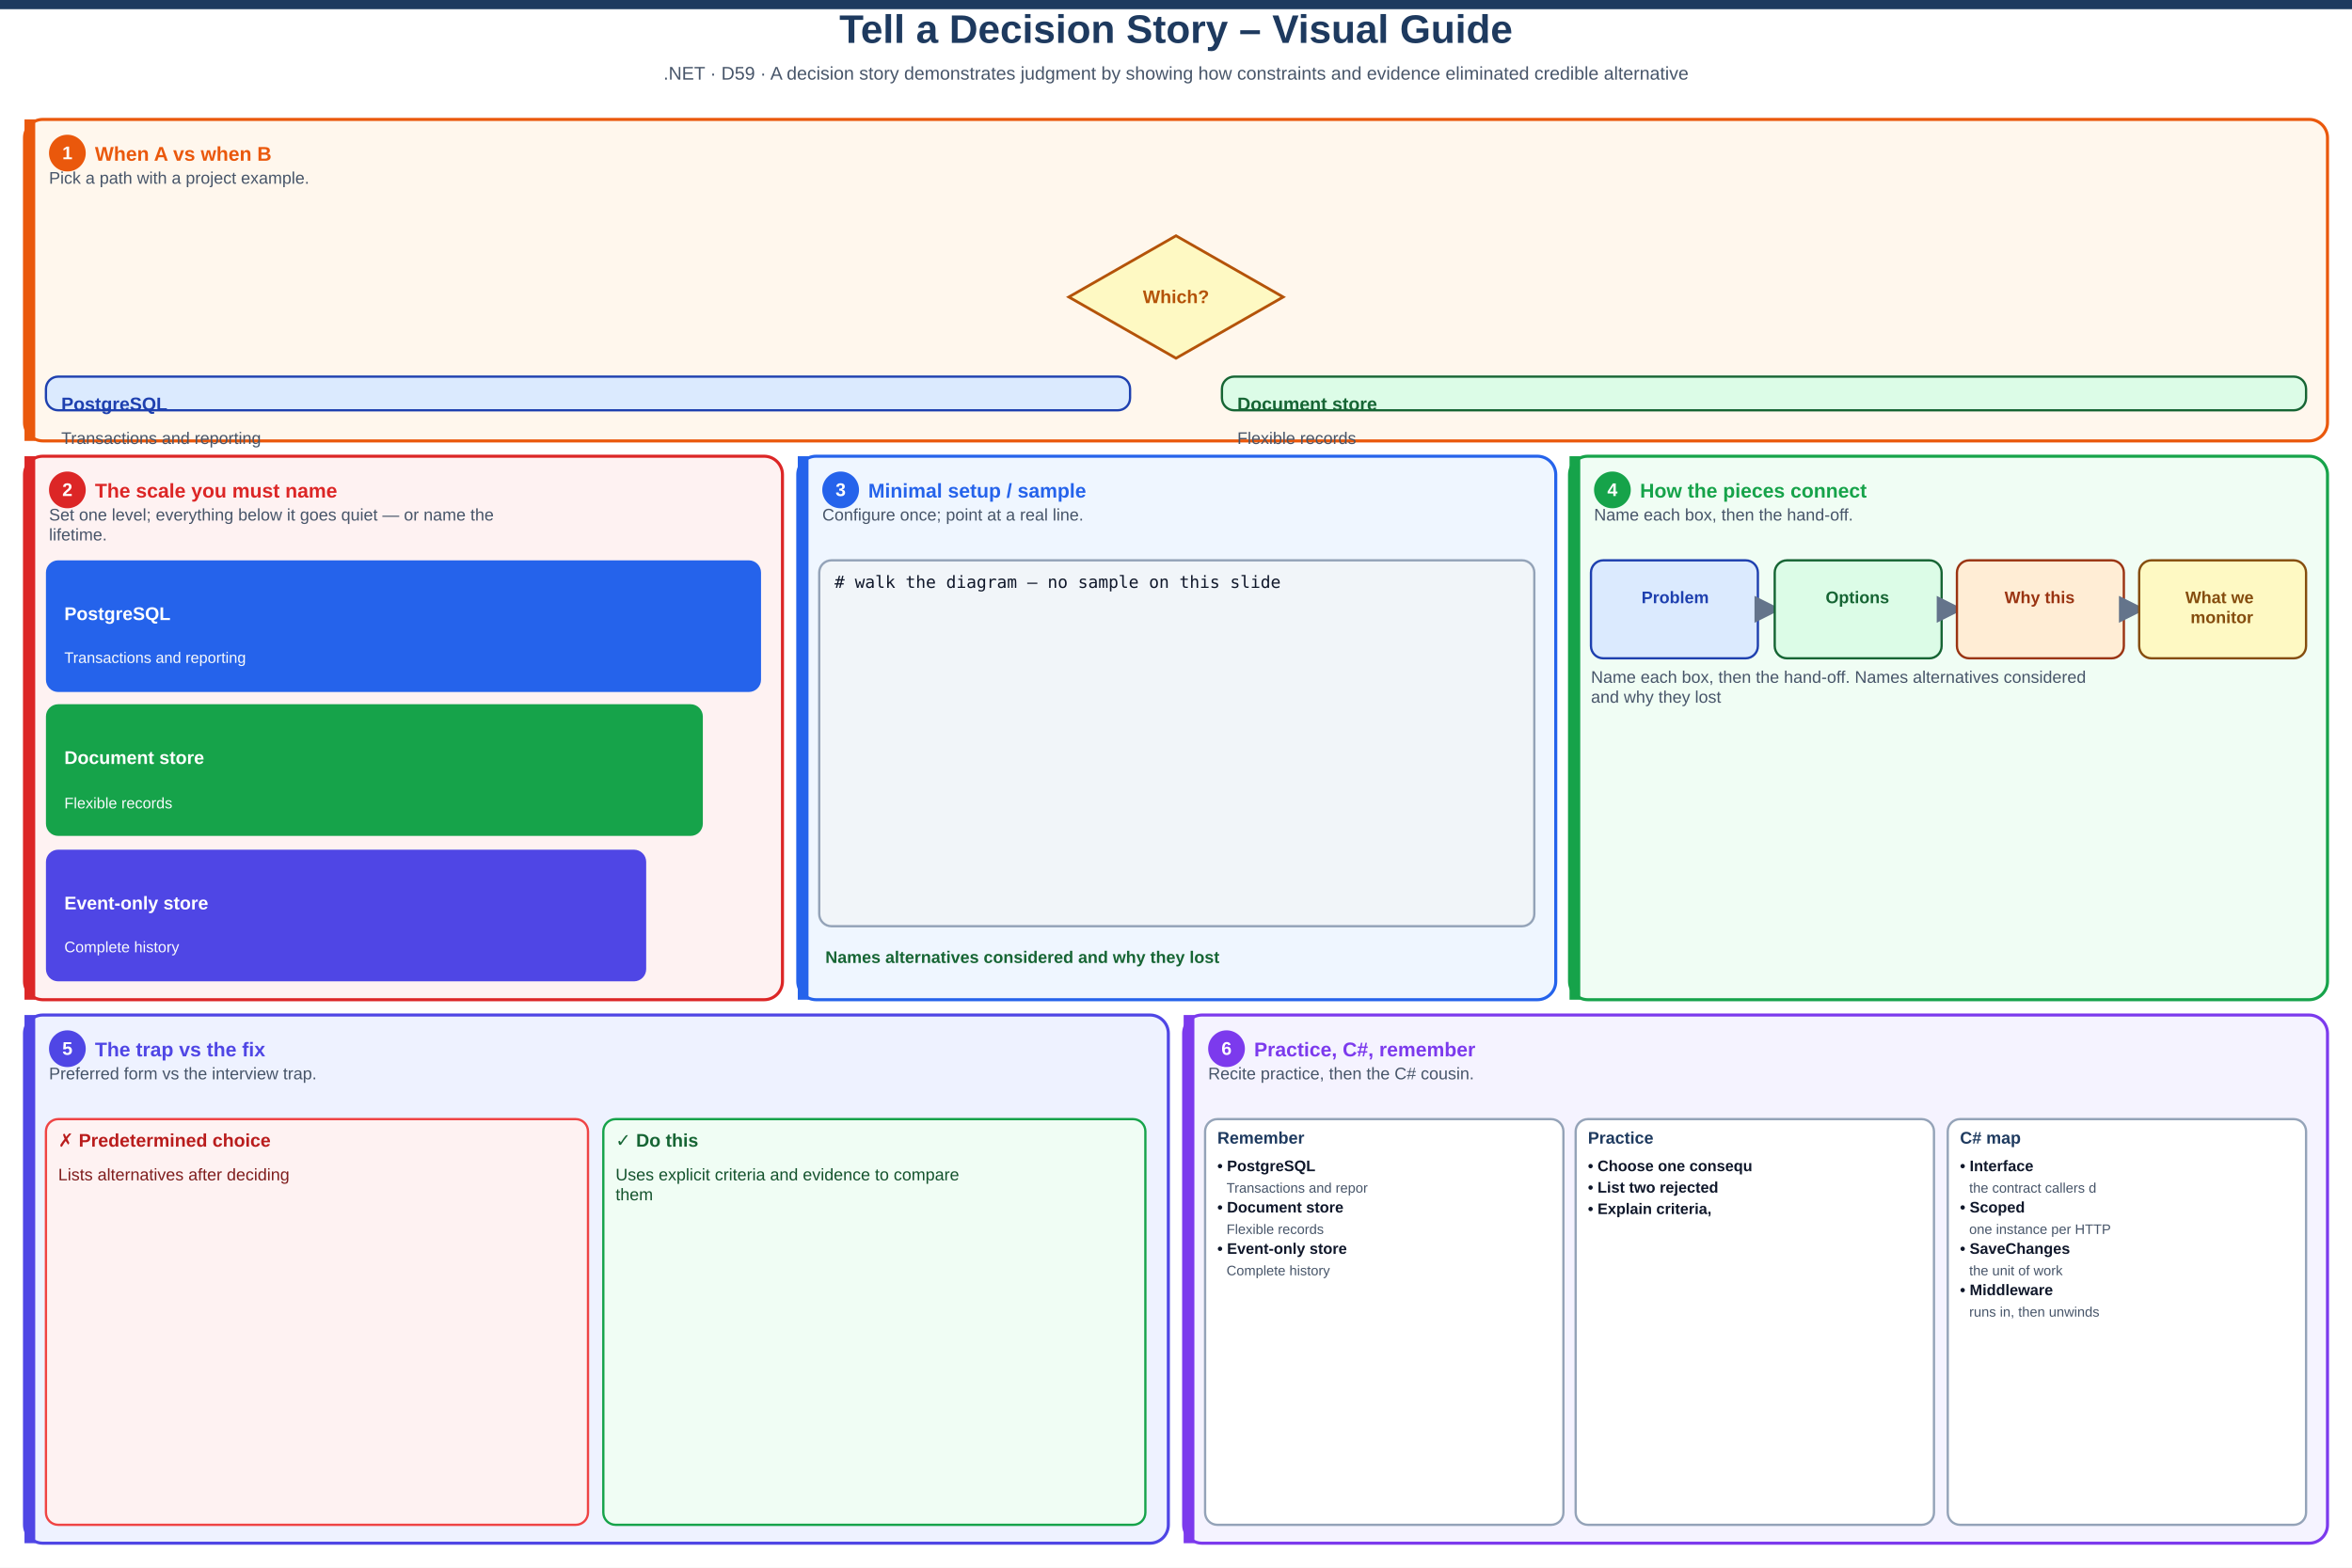
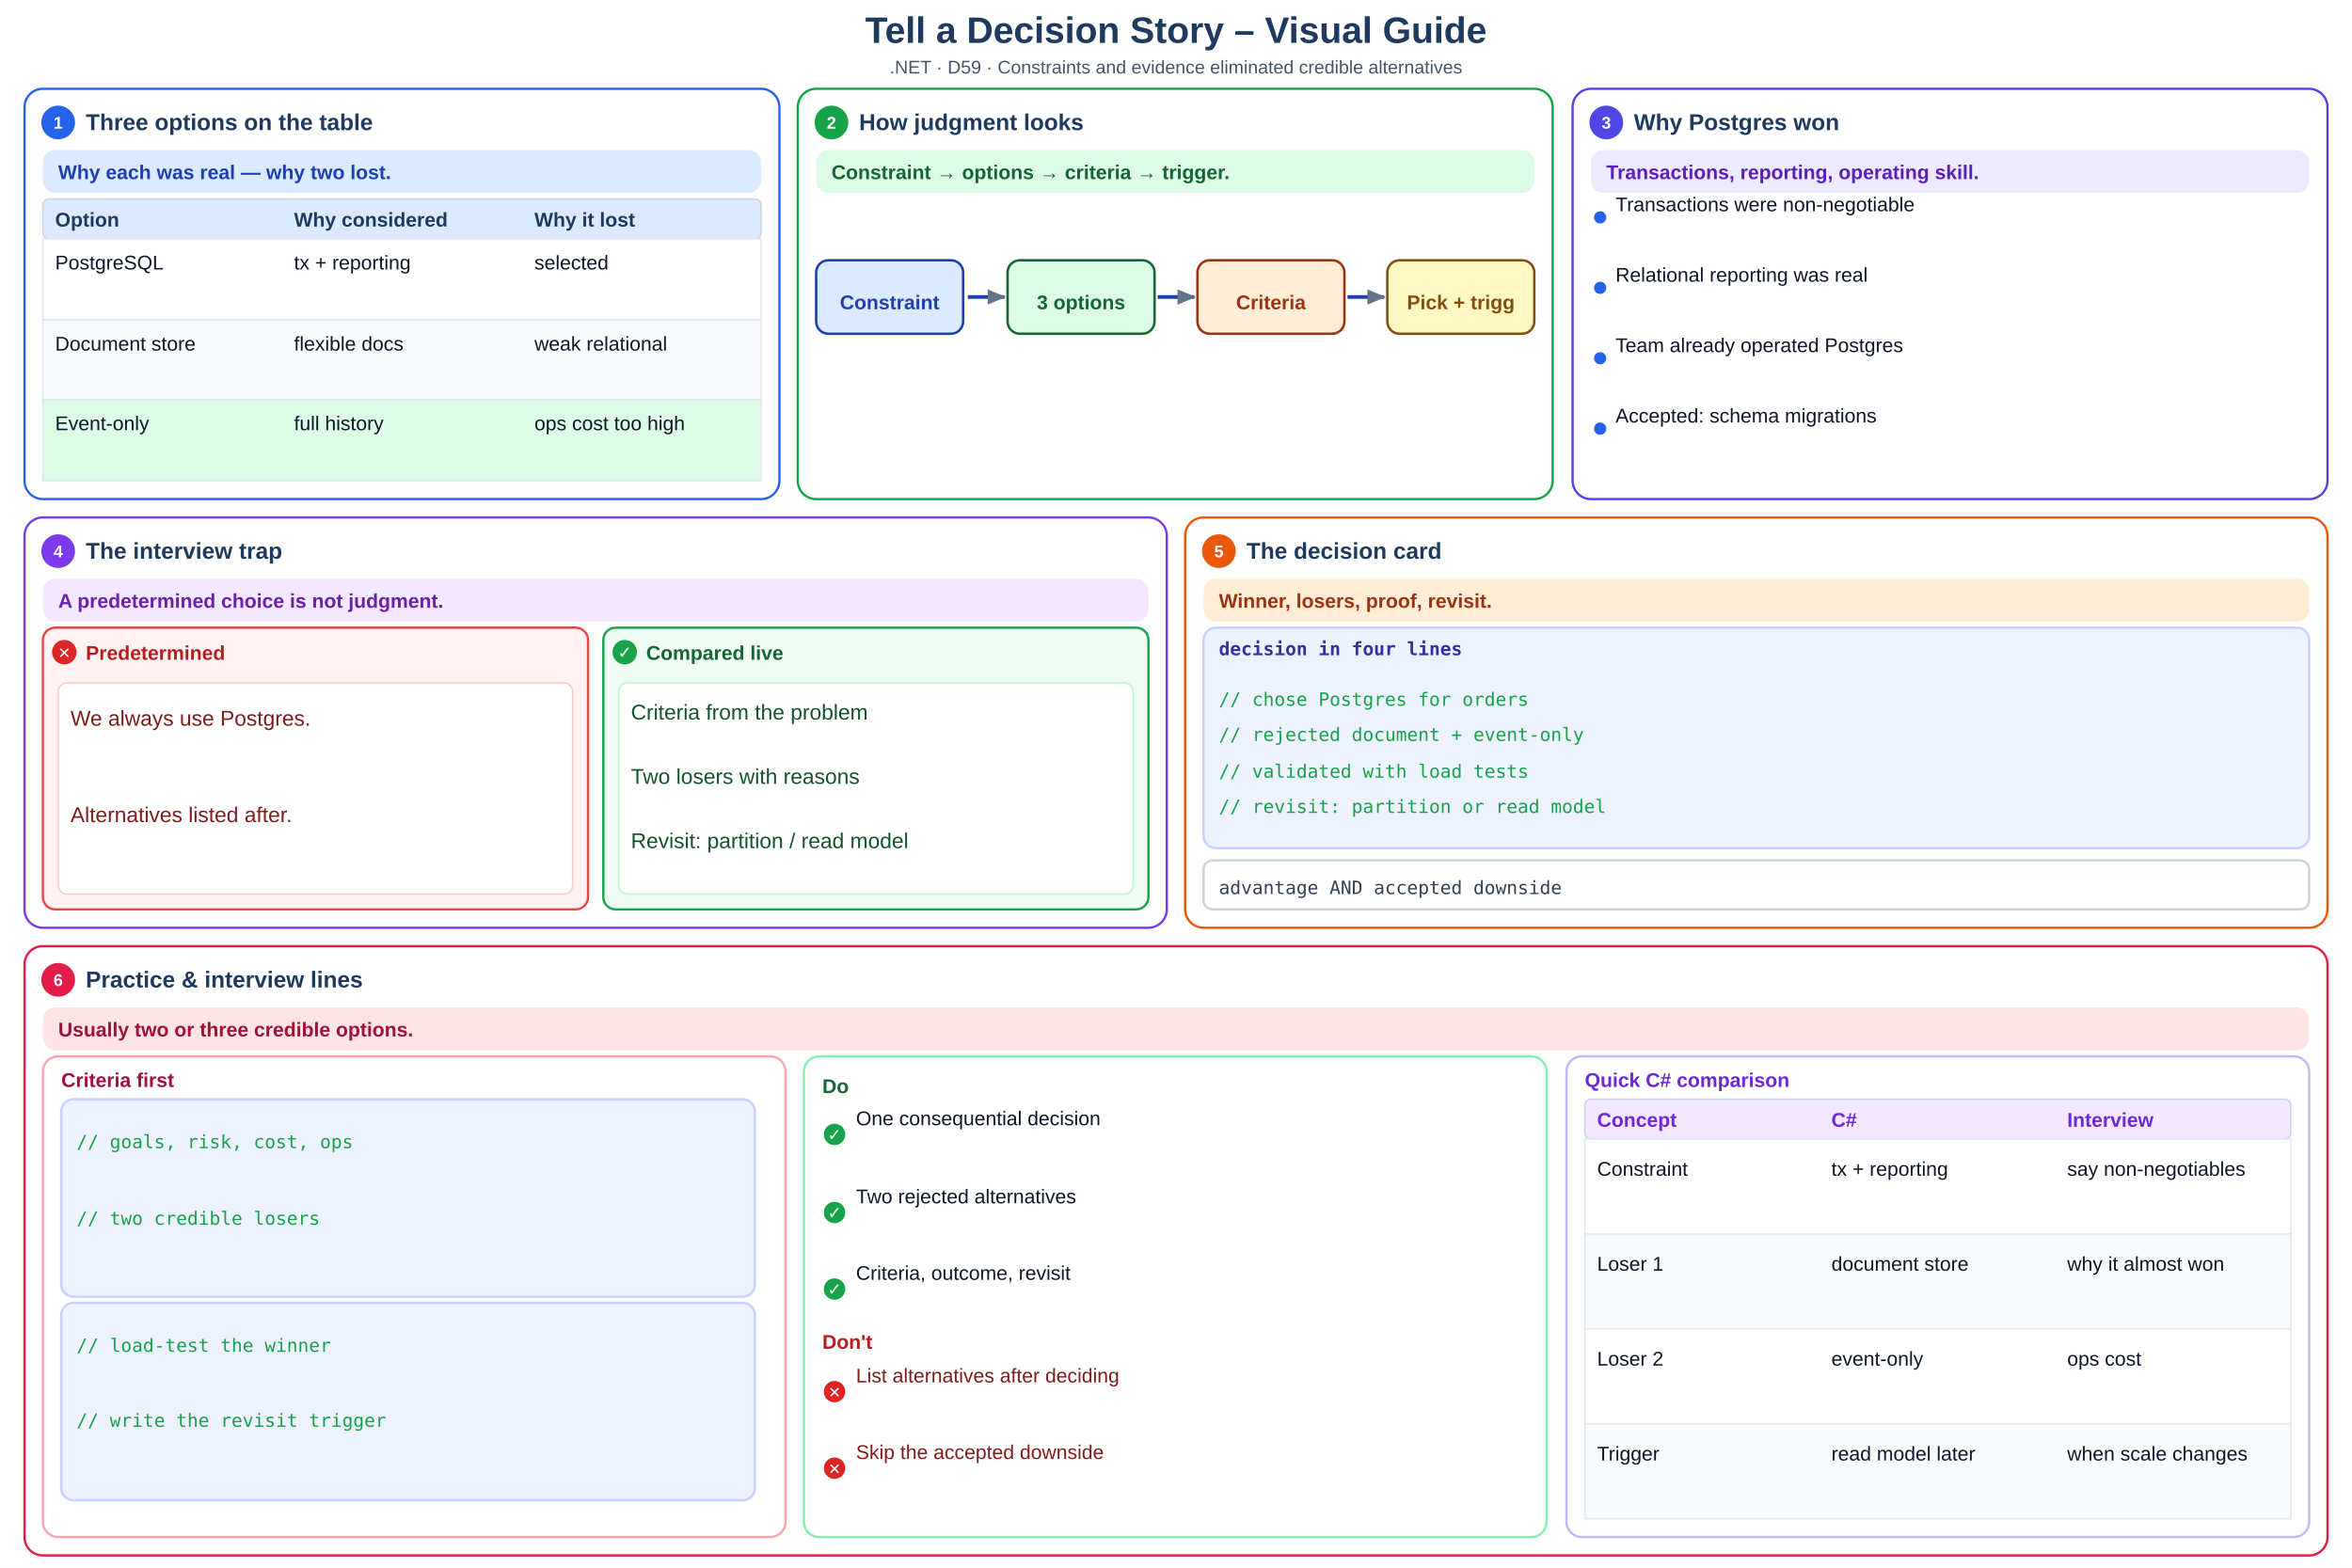
<svg xmlns="http://www.w3.org/2000/svg" width="1536" height="1024" viewBox="0 0 1536 1024">
  <defs>
-     <marker id="arrow" markerWidth="8" markerHeight="8" refX="6" refY="4" orient="auto">
-       <path d="M0,0 L8,4 L0,8 z" fill="#64748b" />
+     <marker id="arrow" markerWidth="12" markerHeight="10" refX="11" refY="5" orient="auto" markerUnits="userSpaceOnUse">
+       <path d="M0,0 L12,5 L0,10 z" fill="#64748b" />
    </marker>
  </defs>
  <rect x="0" y="0" width="1536" height="1024" rx="0" fill="#ffffff" />
-   <rect x="0" y="0" width="1536" height="6" rx="0" fill="#1e3a5f" />
-   <text x="768" y="28" fill="#1e3a5f" font-size="26" font-weight="800" text-anchor="middle" font-family="Segoe UI,Arial,sans-serif">Tell a Decision Story  –  Visual Guide</text>
-   <text x="768" y="52" fill="#475569" font-size="12" font-weight="500" text-anchor="middle" font-family="Segoe UI,Arial,sans-serif">.NET  ·  D59  ·  A decision story demonstrates judgment by showing how constraints and evidence eliminated credible alternative</text>
-   <rect x="16" y="78" width="1504" height="210" rx="12" fill="#fff7ed" stroke="#ea580c" stroke-width="2" />
-   <rect x="16" y="78" width="7" height="210" rx="0" fill="#ea580c" />
-   <circle cx="44" cy="100" r="12" fill="#ea580c" />
-   <text x="44" y="104" fill="#fff" font-size="12" font-weight="800" text-anchor="middle" font-family="Segoe UI,Arial,sans-serif">1</text>
-   <text x="62" y="105" fill="#ea580c" font-size="13" font-weight="800" text-anchor="start" font-family="Segoe UI,Arial,sans-serif">When A vs when B</text>
-   <text x="32" y="120" fill="#475569" font-size="11" font-weight="500" text-anchor="start" font-family="Segoe UI,Arial,sans-serif">
-     <tspan x="32" dy="0">Pick a path with a project example.</tspan>
-   </text>
-   <polygon points="768,154 838,194 768,234 698,194" fill="#fef9c3" stroke="#b45309" stroke-width="1.8" />
-   <text x="768" y="198" fill="#b45309" font-size="12" font-weight="800" text-anchor="middle" font-family="Segoe UI,Arial,sans-serif">Which?</text>
-   <rect x="30" y="246" width="708" height="22" rx="8" fill="#dbeafe" stroke="#1e40af" stroke-width="1.5" />
-   <rect x="798" y="246" width="708" height="22" rx="8" fill="#dcfce7" stroke="#166534" stroke-width="1.5" />
-   <text x="40" y="268" fill="#1e40af" font-size="12" font-weight="800" text-anchor="start" font-family="Segoe UI,Arial,sans-serif">PostgreSQL</text>
-   <text x="40" y="290" fill="#475569" font-size="11" font-weight="500" text-anchor="start" font-family="Segoe UI,Arial,sans-serif">
-     <tspan x="40" dy="0">Transactions and reporting</tspan>
-   </text>
-   <text x="808" y="268" fill="#166534" font-size="12" font-weight="800" text-anchor="start" font-family="Segoe UI,Arial,sans-serif">Document store</text>
-   <text x="808" y="290" fill="#475569" font-size="11" font-weight="500" text-anchor="start" font-family="Segoe UI,Arial,sans-serif">
-     <tspan x="808" dy="0">Flexible records</tspan>
-   </text>
-   <rect x="16" y="298" width="495" height="355" rx="12" fill="#fef2f2" stroke="#dc2626" stroke-width="2" />
-   <rect x="16" y="298" width="7" height="355" rx="0" fill="#dc2626" />
-   <circle cx="44" cy="320" r="12" fill="#dc2626" />
-   <text x="44" y="324" fill="#fff" font-size="12" font-weight="800" text-anchor="middle" font-family="Segoe UI,Arial,sans-serif">2</text>
-   <text x="62" y="325" fill="#dc2626" font-size="13" font-weight="800" text-anchor="start" font-family="Segoe UI,Arial,sans-serif">The scale you must name</text>
-   <text x="32" y="340" fill="#475569" font-size="11" font-weight="500" text-anchor="start" font-family="Segoe UI,Arial,sans-serif">
-     <tspan x="32" dy="0">Set one level; everything below it goes quiet — or name the</tspan>
-     <tspan x="32" dy="13">lifetime.</tspan>
-   </text>
-   <rect x="30" y="366" width="467" height="86" rx="8" fill="#2563eb" />
-   <text x="42" y="405" fill="#fff" font-size="12" font-weight="800" text-anchor="start" font-family="Segoe UI,Arial,sans-serif">PostgreSQL</text>
-   <text x="42" y="433" fill="#f8fafc" font-size="10" font-weight="500" text-anchor="start" font-family="Segoe UI,Arial,sans-serif">Transactions and reporting</text>
-   <rect x="30" y="460" width="429" height="86" rx="8" fill="#16a34a" />
-   <text x="42" y="499" fill="#fff" font-size="12" font-weight="800" text-anchor="start" font-family="Segoe UI,Arial,sans-serif">Document store</text>
-   <text x="42" y="528" fill="#f8fafc" font-size="10" font-weight="500" text-anchor="start" font-family="Segoe UI,Arial,sans-serif">Flexible records</text>
-   <rect x="30" y="555" width="392" height="86" rx="8" fill="#4f46e5" />
-   <text x="42" y="594" fill="#fff" font-size="12" font-weight="800" text-anchor="start" font-family="Segoe UI,Arial,sans-serif">Event-only store</text>
-   <text x="42" y="622" fill="#f8fafc" font-size="10" font-weight="500" text-anchor="start" font-family="Segoe UI,Arial,sans-serif">Complete history</text>
-   <rect x="521" y="298" width="495" height="355" rx="12" fill="#eff6ff" stroke="#2563eb" stroke-width="2" />
-   <rect x="521" y="298" width="7" height="355" rx="0" fill="#2563eb" />
-   <circle cx="549" cy="320" r="12" fill="#2563eb" />
-   <text x="549" y="324" fill="#fff" font-size="12" font-weight="800" text-anchor="middle" font-family="Segoe UI,Arial,sans-serif">3</text>
-   <text x="567" y="325" fill="#2563eb" font-size="13" font-weight="800" text-anchor="start" font-family="Segoe UI,Arial,sans-serif">Minimal setup / sample</text>
-   <text x="537" y="340" fill="#475569" font-size="11" font-weight="500" text-anchor="start" font-family="Segoe UI,Arial,sans-serif">
-     <tspan x="537" dy="0">Configure once; point at a real line.</tspan>
-   </text>
-   <rect x="535" y="366" width="467" height="239" rx="8" fill="#f1f5f9" stroke="#94a3b8" stroke-width="1.5" />
-   <text x="545" y="384" fill="#0f172a" font-size="11" font-weight="500" text-anchor="start" font-family="Consolas,Menlo,monospace"># walk the diagram — no sample on this slide</text>
-   <text x="539" y="629" fill="#166534" font-size="11" font-weight="700" text-anchor="start" font-family="Segoe UI,Arial,sans-serif">Names alternatives considered and why they lost</text>
-   <rect x="1025" y="298" width="495" height="355" rx="12" fill="#f0fdf4" stroke="#16a34a" stroke-width="2" />
-   <rect x="1025" y="298" width="7" height="355" rx="0" fill="#16a34a" />
-   <circle cx="1053" cy="320" r="12" fill="#16a34a" />
-   <text x="1053" y="324" fill="#fff" font-size="12" font-weight="800" text-anchor="middle" font-family="Segoe UI,Arial,sans-serif">4</text>
-   <text x="1071" y="325" fill="#16a34a" font-size="13" font-weight="800" text-anchor="start" font-family="Segoe UI,Arial,sans-serif">How the pieces connect</text>
-   <text x="1041" y="340" fill="#475569" font-size="11" font-weight="500" text-anchor="start" font-family="Segoe UI,Arial,sans-serif">
-     <tspan x="1041" dy="0">Name each box, then the hand-off.</tspan>
-   </text>
-   <rect x="1039" y="366" width="109" height="64" rx="8" fill="#dbeafe" stroke="#1e40af" stroke-width="1.5" />
-   <text x="1094" y="394" fill="#1e40af" font-size="11" font-weight="800" text-anchor="middle" font-family="Segoe UI,Arial,sans-serif">
-     <tspan x="1094" dy="0">Problem</tspan>
-   </text>
-   <line x1="1149" y1="398" x2="1159" y2="398" stroke="#1e40af" stroke-width="2.2" marker-end="url(#arrow)" />
-   <rect x="1159" y="366" width="109" height="64" rx="8" fill="#dcfce7" stroke="#166534" stroke-width="1.5" />
-   <text x="1213" y="394" fill="#166534" font-size="11" font-weight="800" text-anchor="middle" font-family="Segoe UI,Arial,sans-serif">
-     <tspan x="1213" dy="0">Options</tspan>
-   </text>
-   <line x1="1268" y1="398" x2="1278" y2="398" stroke="#1e40af" stroke-width="2.2" marker-end="url(#arrow)" />
-   <rect x="1278" y="366" width="109" height="64" rx="8" fill="#ffedd5" stroke="#9a3412" stroke-width="1.5" />
-   <text x="1332" y="394" fill="#9a3412" font-size="11" font-weight="800" text-anchor="middle" font-family="Segoe UI,Arial,sans-serif">
-     <tspan x="1332" dy="0">Why this</tspan>
-   </text>
-   <line x1="1387" y1="398" x2="1397" y2="398" stroke="#1e40af" stroke-width="2.2" marker-end="url(#arrow)" />
-   <rect x="1397" y="366" width="109" height="64" rx="8" fill="#fef9c3" stroke="#854d0e" stroke-width="1.5" />
-   <text x="1451" y="394" fill="#854d0e" font-size="11" font-weight="800" text-anchor="middle" font-family="Segoe UI,Arial,sans-serif">
-     <tspan x="1451" dy="0">What we</tspan>
-     <tspan x="1451" dy="13">monitor</tspan>
-   </text>
-   <text x="1039" y="446" fill="#475569" font-size="11" font-weight="500" text-anchor="start" font-family="Segoe UI,Arial,sans-serif">
-     <tspan x="1039" dy="0">Name each box, then the hand-off. Names alternatives considered</tspan>
-     <tspan x="1039" dy="13">and why they lost</tspan>
-   </text>
-   <rect x="16" y="663" width="747" height="345" rx="12" fill="#eef2ff" stroke="#4f46e5" stroke-width="2" />
-   <rect x="16" y="663" width="7" height="345" rx="0" fill="#4f46e5" />
-   <circle cx="44" cy="685" r="12" fill="#4f46e5" />
-   <text x="44" y="689" fill="#fff" font-size="12" font-weight="800" text-anchor="middle" font-family="Segoe UI,Arial,sans-serif">5</text>
-   <text x="62" y="690" fill="#4f46e5" font-size="13" font-weight="800" text-anchor="start" font-family="Segoe UI,Arial,sans-serif">The trap vs the fix</text>
-   <text x="32" y="705" fill="#475569" font-size="11" font-weight="500" text-anchor="start" font-family="Segoe UI,Arial,sans-serif">
-     <tspan x="32" dy="0">Preferred form vs the interview trap.</tspan>
-   </text>
-   <rect x="30" y="731" width="354" height="265" rx="8" fill="#fef2f2" stroke="#ef4444" stroke-width="1.5" />
-   <text x="38" y="749" fill="#b91c1c" font-size="12" font-weight="800" text-anchor="start" font-family="Segoe UI,Arial,sans-serif">✗  Predetermined choice</text>
-   <text x="38" y="771" fill="#7f1d1d" font-size="11" font-weight="500" text-anchor="start" font-family="Segoe UI,Arial,sans-serif">
-     <tspan x="38" dy="0">Lists alternatives after deciding</tspan>
-   </text>
-   <rect x="394" y="731" width="354" height="265" rx="8" fill="#f0fdf4" stroke="#16a34a" stroke-width="1.5" />
-   <text x="402" y="749" fill="#166534" font-size="12" font-weight="800" text-anchor="start" font-family="Segoe UI,Arial,sans-serif">✓  Do this</text>
-   <text x="402" y="771" fill="#14532d" font-size="11" font-weight="500" text-anchor="start" font-family="Segoe UI,Arial,sans-serif">
-     <tspan x="402" dy="0">Uses explicit criteria and evidence to compare</tspan>
-     <tspan x="402" dy="13">them</tspan>
-   </text>
-   <rect x="773" y="663" width="747" height="345" rx="12" fill="#f5f3ff" stroke="#7c3aed" stroke-width="2" />
-   <rect x="773" y="663" width="7" height="345" rx="0" fill="#7c3aed" />
-   <circle cx="801" cy="685" r="12" fill="#7c3aed" />
-   <text x="801" y="689" fill="#fff" font-size="12" font-weight="800" text-anchor="middle" font-family="Segoe UI,Arial,sans-serif">6</text>
-   <text x="819" y="690" fill="#7c3aed" font-size="13" font-weight="800" text-anchor="start" font-family="Segoe UI,Arial,sans-serif">Practice, C#, remember</text>
-   <text x="789" y="705" fill="#475569" font-size="11" font-weight="500" text-anchor="start" font-family="Segoe UI,Arial,sans-serif">
-     <tspan x="789" dy="0">Recite practice, then the C# cousin.</tspan>
-   </text>
-   <rect x="787" y="731" width="234" height="265" rx="8" fill="#fff" stroke="#94a3b8" stroke-width="1.5" />
-   <text x="795" y="747" fill="#1e3a5f" font-size="11" font-weight="800" text-anchor="start" font-family="Segoe UI,Arial,sans-serif">Remember</text>
-   <text x="795" y="765" fill="#0f172a" font-size="10" font-weight="700" text-anchor="start" font-family="Segoe UI,Arial,sans-serif">• PostgreSQL</text>
-   <text x="801" y="779" fill="#475569" font-size="9" font-weight="500" text-anchor="start" font-family="Segoe UI,Arial,sans-serif">Transactions and repor</text>
-   <text x="795" y="792" fill="#0f172a" font-size="10" font-weight="700" text-anchor="start" font-family="Segoe UI,Arial,sans-serif">• Document store</text>
-   <text x="801" y="806" fill="#475569" font-size="9" font-weight="500" text-anchor="start" font-family="Segoe UI,Arial,sans-serif">Flexible records</text>
-   <text x="795" y="819" fill="#0f172a" font-size="10" font-weight="700" text-anchor="start" font-family="Segoe UI,Arial,sans-serif">• Event-only store</text>
-   <text x="801" y="833" fill="#475569" font-size="9" font-weight="500" text-anchor="start" font-family="Segoe UI,Arial,sans-serif">Complete history</text>
-   <rect x="1029" y="731" width="234" height="265" rx="8" fill="#fff" stroke="#94a3b8" stroke-width="1.5" />
-   <text x="1037" y="747" fill="#1e3a5f" font-size="11" font-weight="800" text-anchor="start" font-family="Segoe UI,Arial,sans-serif">Practice</text>
-   <text x="1037" y="765" fill="#0f172a" font-size="10" font-weight="700" text-anchor="start" font-family="Segoe UI,Arial,sans-serif">• Choose one consequ</text>
-   <text x="1037" y="779" fill="#0f172a" font-size="10" font-weight="700" text-anchor="start" font-family="Segoe UI,Arial,sans-serif">• List two rejected </text>
-   <text x="1037" y="793" fill="#0f172a" font-size="10" font-weight="700" text-anchor="start" font-family="Segoe UI,Arial,sans-serif">• Explain criteria, </text>
-   <rect x="1272" y="731" width="234" height="265" rx="8" fill="#fff" stroke="#94a3b8" stroke-width="1.5" />
-   <text x="1280" y="747" fill="#1e3a5f" font-size="11" font-weight="800" text-anchor="start" font-family="Segoe UI,Arial,sans-serif">C# map</text>
-   <text x="1280" y="765" fill="#0f172a" font-size="10" font-weight="700" text-anchor="start" font-family="Segoe UI,Arial,sans-serif">• Interface</text>
-   <text x="1286" y="779" fill="#475569" font-size="9" font-weight="500" text-anchor="start" font-family="Segoe UI,Arial,sans-serif">the contract callers d</text>
-   <text x="1280" y="792" fill="#0f172a" font-size="10" font-weight="700" text-anchor="start" font-family="Segoe UI,Arial,sans-serif">• Scoped</text>
-   <text x="1286" y="806" fill="#475569" font-size="9" font-weight="500" text-anchor="start" font-family="Segoe UI,Arial,sans-serif">one instance per HTTP </text>
-   <text x="1280" y="819" fill="#0f172a" font-size="10" font-weight="700" text-anchor="start" font-family="Segoe UI,Arial,sans-serif">• SaveChanges</text>
-   <text x="1286" y="833" fill="#475569" font-size="9" font-weight="500" text-anchor="start" font-family="Segoe UI,Arial,sans-serif">the unit of work</text>
-   <text x="1280" y="846" fill="#0f172a" font-size="10" font-weight="700" text-anchor="start" font-family="Segoe UI,Arial,sans-serif">• Middleware</text>
-   <text x="1286" y="860" fill="#475569" font-size="9" font-weight="500" text-anchor="start" font-family="Segoe UI,Arial,sans-serif">runs in, then unwinds </text>
+   <text x="768" y="28" fill="#1e3a5f" font-size="24" font-weight="800" text-anchor="middle" font-family="Segoe UI,Arial,sans-serif">Tell a Decision Story  –  Visual Guide</text>
+   <text x="768" y="48" fill="#475569" font-size="12" font-weight="500" text-anchor="middle" font-family="Segoe UI,Arial,sans-serif">.NET · D59  ·  Constraints and evidence eliminated credible alternatives</text>
+   <rect x="16" y="58" width="493" height="268" rx="12" fill="#fff" stroke="#2563eb" stroke-width="1.5" />
+   <circle cx="38" cy="80" r="11" fill="#2563eb" />
+   <text x="38" y="84" fill="#fff" font-size="11" font-weight="800" text-anchor="middle" font-family="Segoe UI,Arial,sans-serif">1</text>
+   <text x="56" y="85" fill="#1e3a5f" font-size="15" font-weight="800" text-anchor="start" font-family="Segoe UI,Arial,sans-serif">Three options on the table</text>
+   <rect x="28" y="98" width="469" height="28" rx="8" fill="#dbeafe" />
+   <text x="38" y="117" fill="#1e40af" font-size="13" font-weight="700" text-anchor="start" font-family="Segoe UI,Arial,sans-serif">Why each was real — why two lost.</text>
+   <rect x="28" y="130" width="469" height="26" rx="4" fill="#dbeafe" stroke="#cbd5e1" stroke-width="1" />
+   <text x="36" y="148" fill="#1e3a5f" font-size="13" font-weight="700" text-anchor="start" font-family="Segoe UI,Arial,sans-serif">Option</text>
+   <text x="192" y="148" fill="#1e3a5f" font-size="13" font-weight="700" text-anchor="start" font-family="Segoe UI,Arial,sans-serif">Why considered</text>
+   <text x="349" y="148" fill="#1e3a5f" font-size="13" font-weight="700" text-anchor="start" font-family="Segoe UI,Arial,sans-serif">Why it lost</text>
+   <rect x="28" y="156" width="469" height="53" rx="0" fill="#ffffff" stroke="#e2e8f0" stroke-width="1" />
+   <text x="36" y="176" fill="#0f172a" font-size="13" font-weight="500" font-family="Segoe UI,Arial,sans-serif">
+     <tspan x="36" dy="0">PostgreSQL</tspan>
+   </text>
+   <text x="192" y="176" fill="#0f172a" font-size="13" font-weight="500" font-family="Segoe UI,Arial,sans-serif">
+     <tspan x="192" dy="0">tx + reporting</tspan>
+   </text>
+   <text x="349" y="176" fill="#0f172a" font-size="13" font-weight="500" font-family="Segoe UI,Arial,sans-serif">
+     <tspan x="349" dy="0">selected</tspan>
+   </text>
+   <rect x="28" y="209" width="469" height="53" rx="0" fill="#f8fafc" stroke="#e2e8f0" stroke-width="1" />
+   <text x="36" y="229" fill="#0f172a" font-size="13" font-weight="500" font-family="Segoe UI,Arial,sans-serif">
+     <tspan x="36" dy="0">Document store</tspan>
+   </text>
+   <text x="192" y="229" fill="#0f172a" font-size="13" font-weight="500" font-family="Segoe UI,Arial,sans-serif">
+     <tspan x="192" dy="0">flexible docs</tspan>
+   </text>
+   <text x="349" y="229" fill="#0f172a" font-size="13" font-weight="500" font-family="Segoe UI,Arial,sans-serif">
+     <tspan x="349" dy="0">weak relational</tspan>
+   </text>
+   <rect x="28" y="261" width="469" height="53" rx="0" fill="#dcfce7" stroke="#e2e8f0" stroke-width="1" />
+   <text x="36" y="281" fill="#0f172a" font-size="13" font-weight="500" font-family="Segoe UI,Arial,sans-serif">
+     <tspan x="36" dy="0">Event-only</tspan>
+   </text>
+   <text x="192" y="281" fill="#0f172a" font-size="13" font-weight="500" font-family="Segoe UI,Arial,sans-serif">
+     <tspan x="192" dy="0">full history</tspan>
+   </text>
+   <text x="349" y="281" fill="#0f172a" font-size="13" font-weight="500" font-family="Segoe UI,Arial,sans-serif">
+     <tspan x="349" dy="0">ops cost too high</tspan>
+   </text>
+   <rect x="521" y="58" width="493" height="268" rx="12" fill="#fff" stroke="#16a34a" stroke-width="1.5" />
+   <circle cx="543" cy="80" r="11" fill="#16a34a" />
+   <text x="543" y="84" fill="#fff" font-size="11" font-weight="800" text-anchor="middle" font-family="Segoe UI,Arial,sans-serif">2</text>
+   <text x="561" y="85" fill="#1e3a5f" font-size="15" font-weight="800" text-anchor="start" font-family="Segoe UI,Arial,sans-serif">How judgment looks</text>
+   <rect x="533" y="98" width="469" height="28" rx="8" fill="#dcfce7" />
+   <text x="543" y="117" fill="#166534" font-size="13" font-weight="700" text-anchor="start" font-family="Segoe UI,Arial,sans-serif">Constraint → options → criteria → trigger.</text>
+   <rect x="533" y="170" width="96" height="48" rx="8" fill="#dbeafe" stroke="#1e40af" stroke-width="1.6" />
+   <text x="581" y="202" fill="#1e40af" font-size="13" font-weight="700" text-anchor="middle" font-family="Segoe UI,Arial,sans-serif">Constraint</text>
+   <line x1="632" y1="194" x2="656" y2="194" stroke="#1e40af" stroke-width="2.4" marker-end="url(#arrow)" />
+   <rect x="658" y="170" width="96" height="48" rx="8" fill="#dcfce7" stroke="#166534" stroke-width="1.6" />
+   <text x="706" y="202" fill="#166534" font-size="13" font-weight="700" text-anchor="middle" font-family="Segoe UI,Arial,sans-serif">3 options</text>
+   <line x1="756" y1="194" x2="780" y2="194" stroke="#1e40af" stroke-width="2.4" marker-end="url(#arrow)" />
+   <rect x="782" y="170" width="96" height="48" rx="8" fill="#ffedd5" stroke="#9a3412" stroke-width="1.6" />
+   <text x="830" y="202" fill="#9a3412" font-size="13" font-weight="700" text-anchor="middle" font-family="Segoe UI,Arial,sans-serif">Criteria</text>
+   <line x1="880" y1="194" x2="904" y2="194" stroke="#1e40af" stroke-width="2.4" marker-end="url(#arrow)" />
+   <rect x="906" y="170" width="96" height="48" rx="8" fill="#fef9c3" stroke="#854d0e" stroke-width="1.6" />
+   <text x="954" y="202" fill="#854d0e" font-size="13" font-weight="700" text-anchor="middle" font-family="Segoe UI,Arial,sans-serif">Pick + trigg</text>
+   <rect x="1027" y="58" width="493" height="268" rx="12" fill="#fff" stroke="#4f46e5" stroke-width="1.5" />
+   <circle cx="1049" cy="80" r="11" fill="#4f46e5" />
+   <text x="1049" y="84" fill="#fff" font-size="11" font-weight="800" text-anchor="middle" font-family="Segoe UI,Arial,sans-serif">3</text>
+   <text x="1067" y="85" fill="#1e3a5f" font-size="15" font-weight="800" text-anchor="start" font-family="Segoe UI,Arial,sans-serif">Why Postgres won</text>
+   <rect x="1039" y="98" width="469" height="28" rx="8" fill="#ede9fe" />
+   <text x="1049" y="117" fill="#5b21b6" font-size="13" font-weight="700" text-anchor="start" font-family="Segoe UI,Arial,sans-serif">Transactions, reporting, operating skill.</text>
+   <circle cx="1045" cy="142" r="4" fill="#2563eb" />
+   <text x="1055" y="138" fill="#0f172a" font-size="13" font-weight="500" font-family="Segoe UI,Arial,sans-serif">
+     <tspan x="1055" dy="0">Transactions were non-negotiable</tspan>
+   </text>
+   <circle cx="1045" cy="188" r="4" fill="#2563eb" />
+   <text x="1055" y="184" fill="#0f172a" font-size="13" font-weight="500" font-family="Segoe UI,Arial,sans-serif">
+     <tspan x="1055" dy="0">Relational reporting was real</tspan>
+   </text>
+   <circle cx="1045" cy="234" r="4" fill="#2563eb" />
+   <text x="1055" y="230" fill="#0f172a" font-size="13" font-weight="500" font-family="Segoe UI,Arial,sans-serif">
+     <tspan x="1055" dy="0">Team already operated Postgres</tspan>
+   </text>
+   <circle cx="1045" cy="280" r="4" fill="#2563eb" />
+   <text x="1055" y="276" fill="#0f172a" font-size="13" font-weight="500" font-family="Segoe UI,Arial,sans-serif">
+     <tspan x="1055" dy="0">Accepted: schema migrations</tspan>
+   </text>
+   <rect x="16" y="338" width="746" height="268" rx="12" fill="#fff" stroke="#7c3aed" stroke-width="1.5" />
+   <circle cx="38" cy="360" r="11" fill="#7c3aed" />
+   <text x="38" y="364" fill="#fff" font-size="11" font-weight="800" text-anchor="middle" font-family="Segoe UI,Arial,sans-serif">4</text>
+   <text x="56" y="365" fill="#1e3a5f" font-size="15" font-weight="800" text-anchor="start" font-family="Segoe UI,Arial,sans-serif">The interview trap</text>
+   <rect x="28" y="378" width="722" height="28" rx="8" fill="#f3e8ff" />
+   <text x="38" y="397" fill="#6b21a8" font-size="13" font-weight="700" text-anchor="start" font-family="Segoe UI,Arial,sans-serif">A predetermined choice is not judgment.</text>
+   <rect x="28" y="410" width="356" height="184" rx="8" fill="#fef2f2" stroke="#ef4444" stroke-width="1.5" />
+   <circle cx="42" cy="426" r="8" fill="#dc2626" />
+   <text x="42" y="430" fill="#fff" font-size="10" font-weight="800" text-anchor="middle" font-family="Segoe UI,Arial,sans-serif">✕</text>
+   <text x="56" y="431" fill="#b91c1c" font-size="13" font-weight="800" text-anchor="start" font-family="Segoe UI,Arial,sans-serif">Predetermined</text>
+   <rect x="38" y="446" width="336" height="138" rx="6" fill="#fff" stroke="#fecaca" stroke-width="1" />
+   <text x="46" y="474" fill="#7f1d1d" font-size="14" font-weight="500" font-family="Segoe UI,Arial,sans-serif">
+     <tspan x="46" dy="0">We always use Postgres.</tspan>
+   </text>
+   <text x="46" y="537" fill="#7f1d1d" font-size="14" font-weight="500" font-family="Segoe UI,Arial,sans-serif">
+     <tspan x="46" dy="0">Alternatives listed after.</tspan>
+   </text>
+   <rect x="394" y="410" width="356" height="184" rx="8" fill="#f0fdf4" stroke="#16a34a" stroke-width="1.5" />
+   <circle cx="408" cy="426" r="8" fill="#16a34a" />
+   <text x="408" y="430" fill="#fff" font-size="11" font-weight="800" text-anchor="middle" font-family="Segoe UI,Arial,sans-serif">✓</text>
+   <text x="422" y="431" fill="#166534" font-size="13" font-weight="800" text-anchor="start" font-family="Segoe UI,Arial,sans-serif">Compared live</text>
+   <rect x="404" y="446" width="336" height="138" rx="6" fill="#fff" stroke="#bbf7d0" stroke-width="1" />
+   <text x="412" y="470" fill="#14532d" font-size="14" font-weight="500" font-family="Segoe UI,Arial,sans-serif">
+     <tspan x="412" dy="0">Criteria from the problem</tspan>
+   </text>
+   <text x="412" y="512" fill="#14532d" font-size="14" font-weight="500" font-family="Segoe UI,Arial,sans-serif">
+     <tspan x="412" dy="0">Two losers with reasons</tspan>
+   </text>
+   <text x="412" y="554" fill="#14532d" font-size="14" font-weight="500" font-family="Segoe UI,Arial,sans-serif">
+     <tspan x="412" dy="0">Revisit: partition / read model</tspan>
+   </text>
+   <rect x="774" y="338" width="746" height="268" rx="12" fill="#fff" stroke="#ea580c" stroke-width="1.5" />
+   <circle cx="796" cy="360" r="11" fill="#ea580c" />
+   <text x="796" y="364" fill="#fff" font-size="11" font-weight="800" text-anchor="middle" font-family="Segoe UI,Arial,sans-serif">5</text>
+   <text x="814" y="365" fill="#1e3a5f" font-size="15" font-weight="800" text-anchor="start" font-family="Segoe UI,Arial,sans-serif">The decision card</text>
+   <rect x="786" y="378" width="722" height="28" rx="8" fill="#ffedd5" />
+   <text x="796" y="397" fill="#9a3412" font-size="13" font-weight="700" text-anchor="start" font-family="Segoe UI,Arial,sans-serif">Winner, losers, proof, revisit.</text>
+   <rect x="786" y="410" width="722" height="144" rx="8" fill="#eef2ff" stroke="#c7d2fe" stroke-width="1.6" />
+   <text x="796" y="428" fill="#3730a3" font-size="12" font-weight="800" text-anchor="start" font-family="Consolas,Menlo,monospace">decision in four lines</text>
+   <text x="796" y="461" fill="#16a34a" font-size="12" font-weight="500" text-anchor="start" font-family="Consolas,Menlo,monospace">// chose Postgres for orders</text>
+   <text x="796" y="484" fill="#16a34a" font-size="12" font-weight="500" text-anchor="start" font-family="Consolas,Menlo,monospace">// rejected document + event-only</text>
+   <text x="796" y="508" fill="#16a34a" font-size="12" font-weight="500" text-anchor="start" font-family="Consolas,Menlo,monospace">// validated with load tests</text>
+   <text x="796" y="531" fill="#16a34a" font-size="12" font-weight="500" text-anchor="start" font-family="Consolas,Menlo,monospace">// revisit: partition or read model</text>
+   <rect x="786" y="562" width="722" height="32" rx="6" fill="#fff" stroke="#cbd5e1" stroke-width="1.6" />
+   <text x="796" y="584" fill="#334155" font-size="12" font-weight="500" text-anchor="start" font-family="Consolas,Menlo,monospace">advantage AND accepted downside</text>
+   <rect x="16" y="618" width="1504" height="398" rx="12" fill="#fff" stroke="#e11d48" stroke-width="1.5" />
+   <circle cx="38" cy="640" r="11" fill="#e11d48" />
+   <text x="38" y="644" fill="#fff" font-size="11" font-weight="800" text-anchor="middle" font-family="Segoe UI,Arial,sans-serif">6</text>
+   <text x="56" y="645" fill="#1e3a5f" font-size="15" font-weight="800" text-anchor="start" font-family="Segoe UI,Arial,sans-serif">Practice &amp; interview lines</text>
+   <rect x="28" y="658" width="1480" height="28" rx="8" fill="#ffe4e6" />
+   <text x="38" y="677" fill="#9f1239" font-size="13" font-weight="700" text-anchor="start" font-family="Segoe UI,Arial,sans-serif">Usually two or three credible options.</text>
+   <rect x="28" y="690" width="485" height="314" rx="10" fill="#fff" stroke="#fda4af" stroke-width="1.5" />
+   <text x="40" y="710" fill="#9f1239" font-size="13" font-weight="800" text-anchor="start" font-family="Segoe UI,Arial,sans-serif">Criteria first</text>
+   <rect x="40" y="718" width="453" height="129" rx="8" fill="#eef2ff" stroke="#c7d2fe" stroke-width="1.6" />
+   <text x="50" y="750" fill="#16a34a" font-size="12" font-weight="500" text-anchor="start" font-family="Consolas,Menlo,monospace">// goals, risk, cost, ops</text>
+   <text x="50" y="800" fill="#16a34a" font-size="12" font-weight="500" text-anchor="start" font-family="Consolas,Menlo,monospace">// two credible losers</text>
+   <rect x="40" y="851" width="453" height="129" rx="8" fill="#eef2ff" stroke="#c7d2fe" stroke-width="1.6" />
+   <text x="50" y="883" fill="#16a34a" font-size="12" font-weight="500" text-anchor="start" font-family="Consolas,Menlo,monospace">// load-test the winner</text>
+   <text x="50" y="932" fill="#16a34a" font-size="12" font-weight="500" text-anchor="start" font-family="Consolas,Menlo,monospace">// write the revisit trigger</text>
+   <rect x="525" y="690" width="485" height="314" rx="10" fill="#fff" stroke="#86efac" stroke-width="1.5" />
+   <text x="537" y="714" fill="#166534" font-size="13" font-weight="800" text-anchor="start" font-family="Segoe UI,Arial,sans-serif">Do</text>
+   <circle cx="545" cy="741" r="7" fill="#16a34a" />
+   <text x="545" y="745" fill="#fff" font-size="11" font-weight="800" text-anchor="middle" font-family="Segoe UI,Arial,sans-serif">✓</text>
+   <text x="559" y="735" fill="#0f172a" font-size="13" font-weight="500" font-family="Segoe UI,Arial,sans-serif">
+     <tspan x="559" dy="0">One consequential decision</tspan>
+   </text>
+   <circle cx="545" cy="792" r="7" fill="#16a34a" />
+   <text x="545" y="796" fill="#fff" font-size="11" font-weight="800" text-anchor="middle" font-family="Segoe UI,Arial,sans-serif">✓</text>
+   <text x="559" y="786" fill="#0f172a" font-size="13" font-weight="500" font-family="Segoe UI,Arial,sans-serif">
+     <tspan x="559" dy="0">Two rejected alternatives</tspan>
+   </text>
+   <circle cx="545" cy="842" r="7" fill="#16a34a" />
+   <text x="545" y="846" fill="#fff" font-size="11" font-weight="800" text-anchor="middle" font-family="Segoe UI,Arial,sans-serif">✓</text>
+   <text x="559" y="836" fill="#0f172a" font-size="13" font-weight="500" font-family="Segoe UI,Arial,sans-serif">
+     <tspan x="559" dy="0">Criteria, outcome, revisit</tspan>
+   </text>
+   <text x="537" y="881" fill="#b91c1c" font-size="13" font-weight="800" text-anchor="start" font-family="Segoe UI,Arial,sans-serif">Don't</text>
+   <circle cx="545" cy="909" r="7" fill="#dc2626" />
+   <text x="545" y="913" fill="#fff" font-size="10" font-weight="800" text-anchor="middle" font-family="Segoe UI,Arial,sans-serif">✕</text>
+   <text x="559" y="903" fill="#7f1d1d" font-size="13" font-weight="500" font-family="Segoe UI,Arial,sans-serif">
+     <tspan x="559" dy="0">List alternatives after deciding</tspan>
+   </text>
+   <circle cx="545" cy="959" r="7" fill="#dc2626" />
+   <text x="545" y="963" fill="#fff" font-size="10" font-weight="800" text-anchor="middle" font-family="Segoe UI,Arial,sans-serif">✕</text>
+   <text x="559" y="953" fill="#7f1d1d" font-size="13" font-weight="500" font-family="Segoe UI,Arial,sans-serif">
+     <tspan x="559" dy="0">Skip the accepted downside</tspan>
+   </text>
+   <rect x="1023" y="690" width="485" height="314" rx="10" fill="#fff" stroke="#c4b5fd" stroke-width="1.5" />
+   <text x="1035" y="710" fill="#6d28d9" font-size="13" font-weight="800" text-anchor="start" font-family="Segoe UI,Arial,sans-serif">Quick C# comparison</text>
+   <rect x="1035" y="718" width="461" height="26" rx="4" fill="#f3e8ff" stroke="#cbd5e1" stroke-width="1" />
+   <text x="1043" y="736" fill="#6d28d9" font-size="13" font-weight="700" text-anchor="start" font-family="Segoe UI,Arial,sans-serif">Concept</text>
+   <text x="1196" y="736" fill="#6d28d9" font-size="13" font-weight="700" text-anchor="start" font-family="Segoe UI,Arial,sans-serif">C#</text>
+   <text x="1350" y="736" fill="#6d28d9" font-size="13" font-weight="700" text-anchor="start" font-family="Segoe UI,Arial,sans-serif">Interview</text>
+   <rect x="1035" y="744" width="461" height="62" rx="0" fill="#ffffff" stroke="#e2e8f0" stroke-width="1" />
+   <text x="1043" y="768" fill="#0f172a" font-size="13" font-weight="500" font-family="Segoe UI,Arial,sans-serif">
+     <tspan x="1043" dy="0">Constraint</tspan>
+   </text>
+   <text x="1196" y="768" fill="#0f172a" font-size="13" font-weight="500" font-family="Segoe UI,Arial,sans-serif">
+     <tspan x="1196" dy="0">tx + reporting</tspan>
+   </text>
+   <text x="1350" y="768" fill="#0f172a" font-size="13" font-weight="500" font-family="Segoe UI,Arial,sans-serif">
+     <tspan x="1350" dy="0">say non-negotiables</tspan>
+   </text>
+   <rect x="1035" y="806" width="461" height="62" rx="0" fill="#f8fafc" stroke="#e2e8f0" stroke-width="1" />
+   <text x="1043" y="830" fill="#0f172a" font-size="13" font-weight="500" font-family="Segoe UI,Arial,sans-serif">
+     <tspan x="1043" dy="0">Loser 1</tspan>
+   </text>
+   <text x="1196" y="830" fill="#0f172a" font-size="13" font-weight="500" font-family="Segoe UI,Arial,sans-serif">
+     <tspan x="1196" dy="0">document store</tspan>
+   </text>
+   <text x="1350" y="830" fill="#0f172a" font-size="13" font-weight="500" font-family="Segoe UI,Arial,sans-serif">
+     <tspan x="1350" dy="0">why it almost won</tspan>
+   </text>
+   <rect x="1035" y="868" width="461" height="62" rx="0" fill="#ffffff" stroke="#e2e8f0" stroke-width="1" />
+   <text x="1043" y="892" fill="#0f172a" font-size="13" font-weight="500" font-family="Segoe UI,Arial,sans-serif">
+     <tspan x="1043" dy="0">Loser 2</tspan>
+   </text>
+   <text x="1196" y="892" fill="#0f172a" font-size="13" font-weight="500" font-family="Segoe UI,Arial,sans-serif">
+     <tspan x="1196" dy="0">event-only</tspan>
+   </text>
+   <text x="1350" y="892" fill="#0f172a" font-size="13" font-weight="500" font-family="Segoe UI,Arial,sans-serif">
+     <tspan x="1350" dy="0">ops cost</tspan>
+   </text>
+   <rect x="1035" y="930" width="461" height="62" rx="0" fill="#f8fafc" stroke="#e2e8f0" stroke-width="1" />
+   <text x="1043" y="954" fill="#0f172a" font-size="13" font-weight="500" font-family="Segoe UI,Arial,sans-serif">
+     <tspan x="1043" dy="0">Trigger</tspan>
+   </text>
+   <text x="1196" y="954" fill="#0f172a" font-size="13" font-weight="500" font-family="Segoe UI,Arial,sans-serif">
+     <tspan x="1196" dy="0">read model later</tspan>
+   </text>
+   <text x="1350" y="954" fill="#0f172a" font-size="13" font-weight="500" font-family="Segoe UI,Arial,sans-serif">
+     <tspan x="1350" dy="0">when scale changes</tspan>
+   </text>
</svg>
